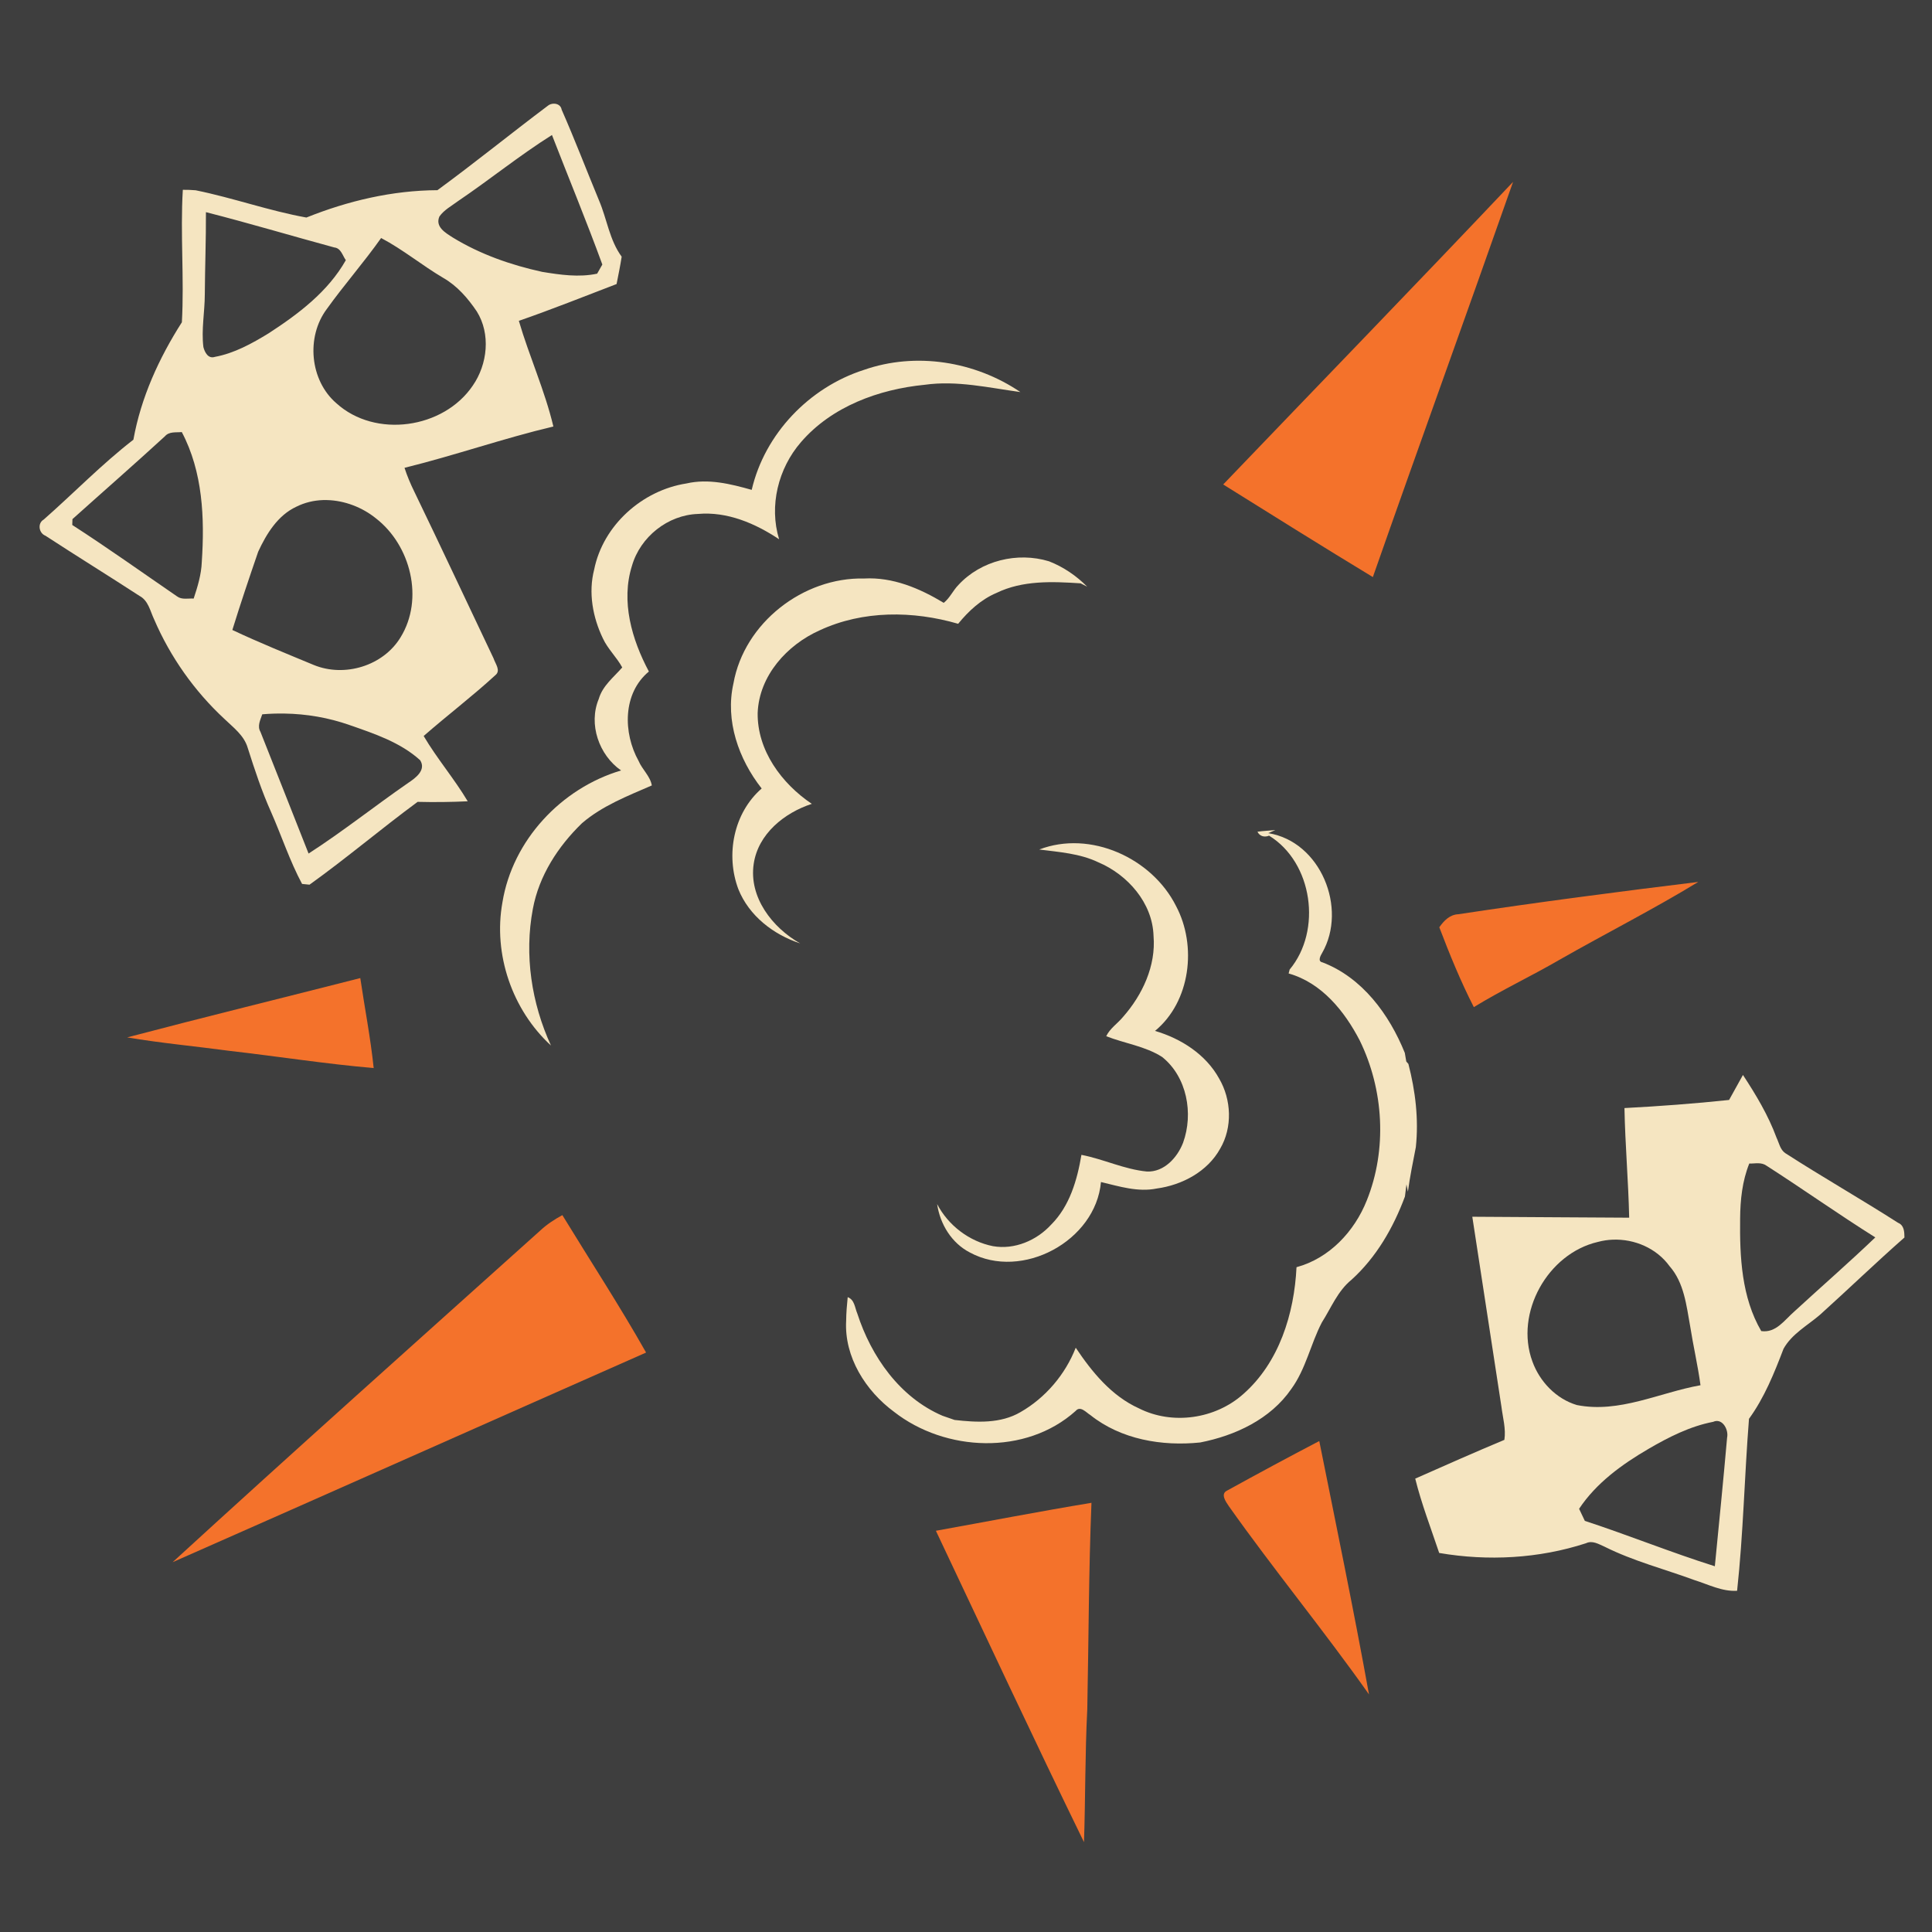
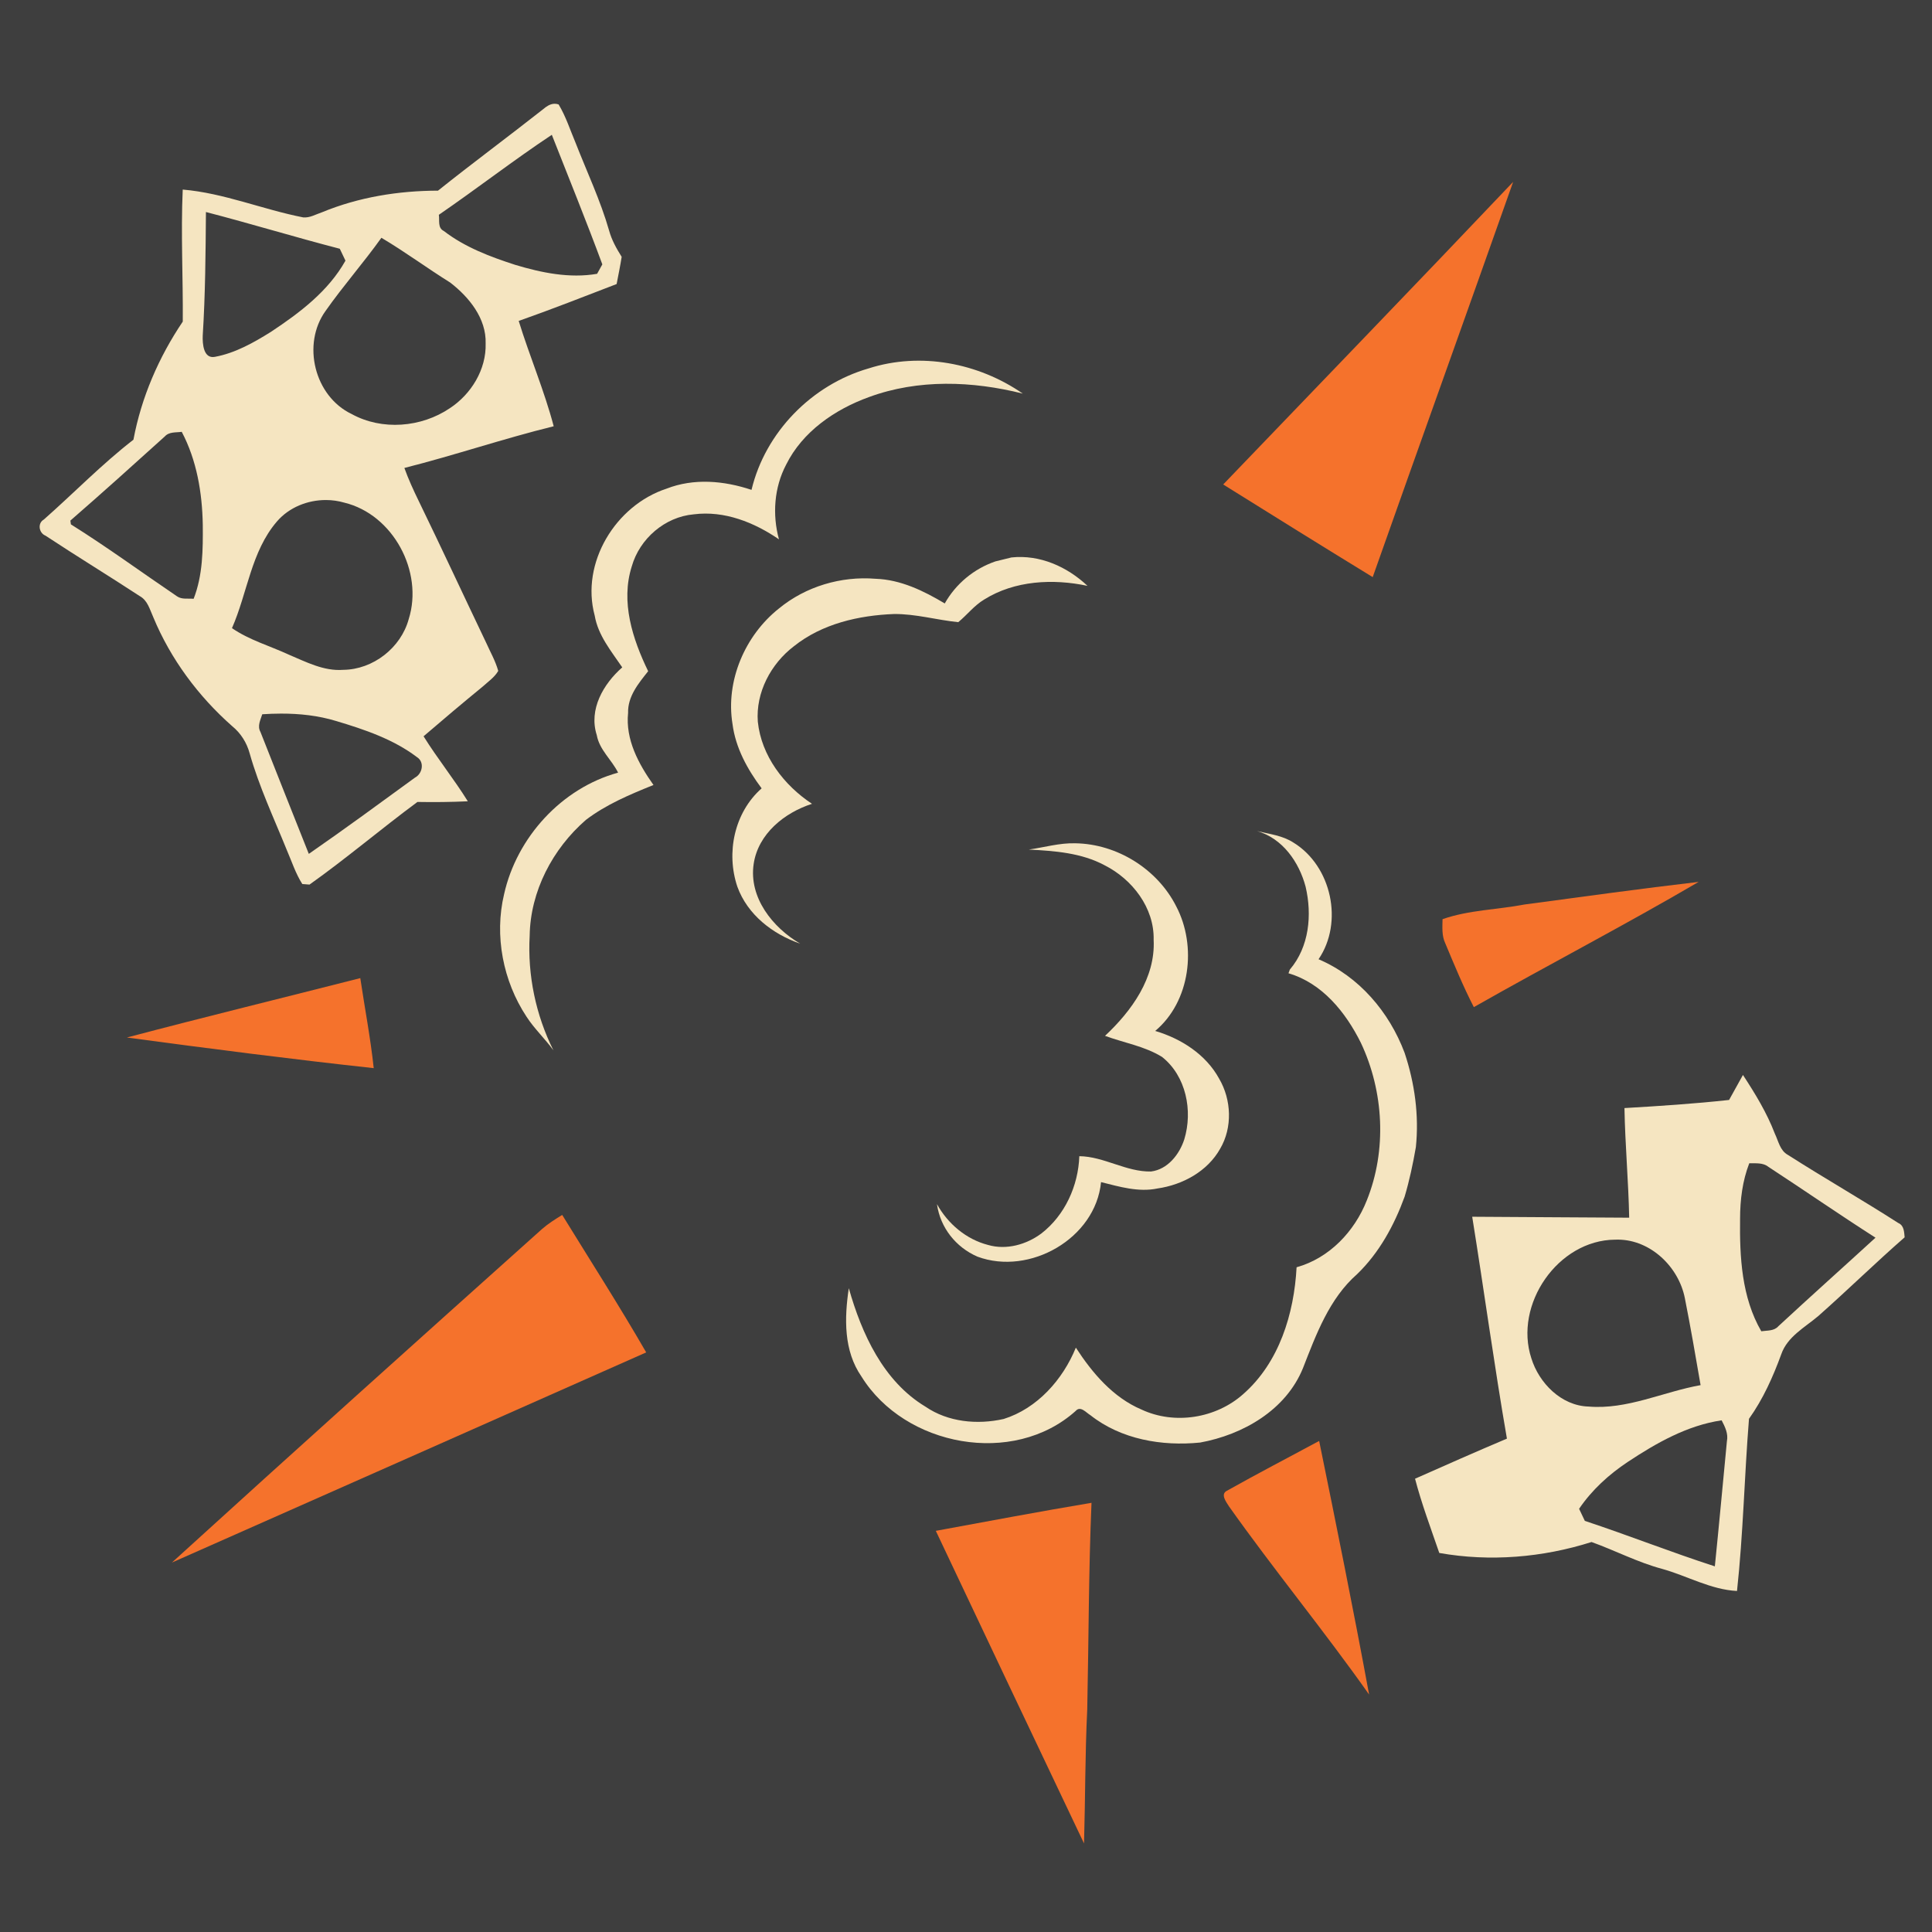
<svg xmlns="http://www.w3.org/2000/svg" width="1280" height="1280" viewBox="0 0 1024 1024" version="1.1" id="svg2">
  <defs id="defs50" />
  <path d="m 0,0 1024,0 0,1024 L 0,1024 0,0 z" id="path4" style="fill:#3e3e3e" />
-   <path d="m 293.55,54.95 c -1.16,0.012 -2.365,0.378 -3.25,1.15 -19.6,14.72 -38.69,30.24 -58.45,44.7 -23.92,0.12 -47.37,5.64 -69.45,14.5 -19.8,-3.56 -38.96,-10.45 -58.7,-14.45 -2.26,-0.2 -4.54,-0.27 -6.8,-0.25 -1.4,23.36 0.8,46.88 -0.5,70.2 -12.16,19.04 -21.68,39.91 -25.7,62.25 -16.8,13 -31.58,28.3 -47.5,42.3 -3.46,1.96 -2.64,7.24 0.9,8.6 16.52,10.78 33.31,21.14 49.85,31.9 4.7,2.48 5.65,8.05 7.75,12.45 8.56,19.9 21.35,38.01 37.25,52.75 4.72,4.56 10.43,8.71 12.35,15.35 3.66,11.5 7.44,23.01 12.4,34.05 5.56,12.62 9.88,25.87 16.4,38.05 0.98,0.12 2.97,0.3 3.95,0.4 19.56,-14.02 37.92,-29.62 57.3,-43.9 8.84,0.22 17.71,0.12 26.55,-0.3 -7.12,-11.96 -16.27,-22.6 -23.35,-34.6 12.5,-10.94 25.73,-20.98 37.95,-32.2 3.14,-2.44 -0.02,-6.15 -0.9,-8.95 -14.02,-29.46 -27.8,-58.99 -42,-88.35 -2.02,-4.08 -3.8,-8.33 -5.2,-12.65 26.5,-6.52 52.36,-15.6 78.9,-21.9 -4.54,-19.12 -12.78,-37.14 -18.3,-56 17.44,-6.04 34.56,-12.9 51.8,-19.5 0.94,-4.82 1.96,-9.66 2.7,-14.5 -6.48,-8.8 -7.78,-19.94 -12,-29.8 -6.64,-16.02 -12.82,-32.24 -19.8,-48.1 -0.362,-2.188 -2.216,-3.22 -4.15,-3.2 z m -1,16.6 c 8.88,22.88 18.28,45.59 26.7,68.65 -0.68,1.22 -2.07,3.63 -2.75,4.85 -9.64,2.06 -19.52,0.61 -29.1,-0.95 -16.58,-3.62 -32.88,-9.32 -47.4,-18.2 -3.82,-2.46 -9.48,-5.65 -7.1,-11.15 2.44,-3.5 6.47,-5.61 9.85,-8.15 16.82,-11.38 32.62,-24.23 49.8,-35.05 z m -183.4,40.9 c 22.76,5.8 45.32,12.54 68,18.7 3.6,0.36 4.37,4.29 6.15,6.75 -9.46,16.7 -25.1,28.49 -40.9,38.75 -8.82,5.4 -18.2,10.6 -28.5,12.5 -3.56,1.18 -5.38,-2.42 -6.1,-5.2 -1.14,-9.28 0.73,-18.6 0.75,-27.9 0.1,-14.54 0.66,-29.06 0.6,-43.6 z m 92.85,13.7 c 11.58,6.1 21.69,14.51 32.95,21.15 7.38,4.22 13.03,10.77 17.75,17.75 7.46,11.92 5.72,28 -2.1,39.3 -15.48,22.92 -51.69,28.11 -72.35,9.35 -14.06,-12.16 -16.09,-35.16 -5.05,-49.9 9.2,-12.86 19.7,-24.73 28.8,-37.65 z M 96.35,229 c 11.14,21.02 12.16,45.59 10.6,68.85 -0.24,6.68 -2.22,13.1 -4.3,19.4 -2.94,-0.18 -6.24,0.75 -8.8,-1.15 C 75.39,303.44 57.12,290.39 38.3,278.25 l 0.1,-3.1 c 16.32,-14.66 32.86,-29.08 49,-43.9 2.28,-2.66 5.85,-1.93 8.95,-2.25 z m 74.85,36.05 c 0.699,-0.023 1.4,-0.016 2.1,0 9.332,0.214 18.688,3.837 25.9,9.65 18.48,14.28 25.66,42.76 13.1,63.1 -9.2,15.16 -29.7,21.35 -46,14.65 -14.44,-6 -28.99,-11.87 -43.15,-18.55 4.3,-13.92 8.96,-27.72 13.7,-41.5 4.38,-9.46 10.35,-19.22 20.15,-23.8 4.469,-2.244 9.309,-3.388 14.2,-3.55 z M 150.75,378.2 c 11.743,0.18 23.42,2.185 34.55,6.1 13.1,4.56 26.94,9.15 37.4,18.65 3.28,5.18 -2.38,9.36 -6.2,11.9 -17.8,12.3 -34.77,25.83 -52.95,37.55 -8.42,-21.52 -17.04,-43 -25.5,-64.5 -1.82,-3.1 -0.03,-6.32 0.95,-9.3 3.91,-0.345 7.836,-0.46 11.75,-0.4 z" id="path6" style="fill:#f5e5c1" />
-   <path d="M 648.32,256.78 C 699.54,203.32 751.08,150.16 801.96,96.4 777.42,166.3 752.14,235.94 727.64,305.86 701.06,289.76 674.7,273.24 648.32,256.78 z" id="path10" style="fill:#f4722b" />
-   <path d="m 457.86,196.06 c 27.56,-9.64 58.94,-4.56 82.96,11.74 -16.76,-2.28 -33.68,-6.26 -50.68,-3.86 -24.36,2.38 -49.34,11.5 -65.64,30.44 -12.04,13.9 -16.96,33.72 -11.56,51.44 -12.64,-8.42 -27.52,-14.8 -43.02,-13.42 -15.96,0.54 -30.5,12.12 -34.94,27.4 -6,18.94 -0.1,39.16 8.94,56.12 -13.96,11.56 -13.72,32.58 -5.44,47.42 1.9,4.52 6.16,8.04 7,12.96 -12.82,5.58 -26.24,10.76 -36.98,19.98 -12.72,12.3 -22.82,27.86 -26.08,45.48 -4.6,24.34 -0.72,49.96 9.6,72.38 -20.56,-18.86 -30.7,-48.4 -25.72,-75.88 5.36,-32.9 31.16,-60.48 62.88,-69.9 -11.72,-8.16 -17.42,-24.52 -11.82,-37.92 2,-6.96 7.88,-11.46 12.44,-16.68 -2.94,-5.44 -7.62,-9.72 -10.24,-15.36 -5.4,-11.2 -7.8,-24.32 -4.64,-36.52 4.72,-23.5 25.48,-42 48.92,-45.64 11.62,-2.68 23.38,0.24 34.58,3.4 6.9,-29.74 30.52,-54.3 59.44,-63.58 z" id="path16" style="fill:#f5e5c1" />
-   <path d="m 507.98,310.04 c 11.92,-12.94 31.3,-17.66 48.02,-12.54 7.64,2.98 14.46,7.64 20.24,13.46 -0.88,-0.44 -2.62,-1.34 -3.48,-1.78 -15,-0.98 -30.74,-1.66 -44.64,5.1 -8.14,3.44 -14.74,9.56 -20.28,16.34 -23.94,-6.96 -50.46,-7.2 -73.38,3.46 -17.36,7.74 -32.08,24.04 -32.88,43.74 -0.3,19.9 12.72,37.5 28.7,48.24 -14.56,4.74 -28.44,15.9 -30.8,31.8 -2.64,17.74 9.9,33.84 24.62,42.16 -14.18,-4.66 -27.06,-14.58 -32.74,-28.7 -6.86,-18.16 -2.6,-40.4 12.34,-53.4 -12.2,-15.52 -19.42,-35.98 -14.96,-55.68 5.68,-32.08 36.98,-56.38 69.28,-55.62 15.18,-0.84 29.46,5.22 42.18,12.9 3.22,-2.54 4.92,-6.56 7.78,-9.48 z" id="path22" style="fill:#f5e5c1" />
-   <path d="m 666.48,440.82 c 3.14,-0.42 6.3,-0.58 9.46,-0.86 l -3.72,1.62 c 27.78,4.48 42.1,39.88 28.54,63.5 -0.82,1.38 -2.58,4.5 0.2,5 21.12,8.1 35.4,27.62 43.62,47.98 0.18,1.14 0.58,3.42 0.78,4.56 l 1.12,1.28 c 3.72,14.38 5.52,29.28 3.94,44.14 -1.52,7.82 -3.14,15.66 -4.2,23.58 -0.18,-0.96 -0.56,-2.92 -0.76,-3.9 -0.2,1.62 -0.62,4.86 -0.82,6.48 -6.14,16.52 -15.16,32.2 -28.34,44.12 -7.32,5.94 -10.76,14.88 -15.7,22.62 -5.98,11.48 -8.46,24.66 -16.2,35.26 -11.02,16 -29.68,24.7 -48.28,28.34 -20.24,2.1 -41.96,-1.58 -58.2,-14.52 -2.26,-1.4 -5.3,-5.14 -7.82,-2.18 -26.4,23.68 -69.08,21.7 -96.26,0.44 -15.02,-11.08 -26.42,-29.06 -25.36,-48.22 0.04,-4.2 0.4,-8.4 0.82,-12.54 3.68,1.36 3.76,5.62 5.1,8.7 7.38,22.82 22.52,44.46 45.14,54.16 2.12,0.7 4.26,1.44 6.4,2.22 11.72,1.34 24.38,2.04 34.96,-4.16 13.2,-7.56 23.74,-19.94 29.26,-34.12 8.64,12.92 19,25.6 33.5,32.14 17.74,8.96 40.5,5.64 55.28,-7.56 19.04,-16.72 27.04,-42.62 28.24,-67.26 17.4,-4.7 30.72,-18.96 37.24,-35.38 10.88,-27.04 9.02,-58.72 -3.74,-84.8 -8.04,-15.52 -20.2,-30.58 -37.68,-35.5 0.12,-0.52 0.4,-1.56 0.54,-2.08 17.24,-20.66 12.28,-56.7 -10.9,-70.96 -2.42,1.02 -5.04,0.32 -6.16,-2.1 z" id="path26" style="fill:#f5e5c1" />
-   <path d="m 550.82,450.26 c 27.12,-10.4 59.76,4.52 72.52,29.98 11.16,21.02 7.68,50.66 -11.16,66.16 13.8,4.06 26.94,12.44 34,25.28 6.52,11.16 7.14,25.9 0.52,37.16 -6.7,12.14 -20.18,19.28 -33.62,21.1 -9.98,2.04 -19.9,-1.16 -29.54,-3.44 -2.82,31.28 -41.84,52.26 -69.42,37.38 -9.74,-5 -15.88,-15.04 -17.42,-25.7 5.88,11.32 17.06,19.84 29.62,22.32 11.38,1.98 23.12,-3.02 30.8,-11.4 9.82,-9.82 13.82,-23.66 16.06,-37 11.76,2.26 22.78,7.72 34.78,8.84 9.06,0.34 16.08,-7.42 19.1,-15.28 5.6,-15.44 2.08,-34.9 -11.1,-45.44 -8.98,-5.74 -19.84,-7.16 -29.64,-11 1.96,-4.16 6.04,-6.74 8.9,-10.22 10.28,-11.66 17.52,-27.08 16.18,-42.94 -0.52,-17.52 -13.72,-32.46 -29.34,-39.06 -9.76,-4.66 -20.68,-5.38 -31.24,-6.74 z" id="path28" style="fill:#f5e5c1" />
-   <path d="m 772.98,484.56 c 42.28,-6.4 84.7,-11.94 127.14,-17.12 -24.02,14.64 -49.18,27.36 -73.62,41.3 -14.94,8.68 -30.6,16.02 -45.34,25.06 -7,-13.68 -12.82,-27.96 -18.3,-42.32 2.44,-3.48 5.56,-6.74 10.12,-6.92 z" id="path30" style="fill:#f4722b" />
-   <path d="m 67.4,549.84 c 41.1,-10.82 82.38,-20.92 123.56,-31.44 2.34,15.9 5.44,31.7 7.1,47.7 -25.5,-2.2 -50.82,-6.2 -76.26,-9.1 -18.12,-2.46 -36.36,-4.1 -54.4,-7.16 z" id="path32" style="fill:#f4722b" />
-   <path style="fill:#f5e5c1" d="m 923.8,569.75 c -2.46,4.4 -4.91,8.81 -7.35,13.25 -18.42,1.96 -36.95,3.32 -55.45,4.3 0.36,19.38 2.08,38.72 2.5,58.1 -27.72,-0.2 -55.43,-0.28 -83.15,-0.5 5.18,33.58 10.29,67.17 15.45,100.75 0.72,5.8 2.45,11.64 1.55,17.5 -15.84,6.64 -31.55,13.59 -47.25,20.55 3.32,13.38 8.32,26.3 12.7,39.4 25.82,4.42 52.82,2.99 77.8,-5.15 3.42,-1.64 6.7,0.46 9.8,1.8 15.22,7.64 31.83,11.89 47.75,17.75 7.4,2.32 14.59,6.13 22.55,5.65 3.3,-30.28 3.9,-60.79 6.3,-91.15 8.16,-11.22 13.38,-24.22 18.3,-37.1 4.4,-7.92 12.72,-12.34 19.4,-18.1 15,-13.52 29.54,-27.58 44.7,-40.9 -0.06,-3.04 -0.12,-6.46 -3.4,-7.8 -19.72,-12.62 -40.07,-24.22 -59.75,-36.9 -2.74,-1.84 -3.31,-5.42 -4.65,-8.2 -4.38,-11.86 -10.88,-22.71 -17.8,-33.25 z m 8.05,46.8 c 1.565,0.03 3.11,0.32 4.45,1.3 19.38,12.44 38.15,25.76 57.65,38 -14,13.4 -28.64,26.13 -42.9,39.25 -5.2,4.5 -9.71,11.52 -17.55,10.4 -10.46,-17.92 -11.44,-39.36 -11.2,-59.6 0.08,-9.94 1.13,-19.92 4.85,-29.2 1.52,0.06 3.135,-0.18 4.7,-0.15 z m -77.05,40.5 c 11.538,-0.454 23.242,4.56 30.1,14.05 7.68,8.72 8.92,20.72 10.9,31.7 1.64,10.5 4.08,20.86 5.5,31.4 -21.76,3.88 -42.97,14.98 -65.55,10.5 -10.98,-3.28 -19.71,-12.44 -23.55,-23.1 -9.48,-25.74 8.14,-57.21 34.7,-63.35 2.58,-0.701 5.237,-1.095 7.9,-1.2 z m 54.95,96.1 c 3.938,-0.207 6.438,5.16 5.65,8.8 -2,22.74 -4.28,45.48 -6.5,68.2 -23.2,-7.3 -45.78,-16.49 -68.9,-24.05 -1.02,-2.14 -2.05,-4.26 -3.05,-6.4 9.14,-13.76 22.77,-23.58 36.85,-31.8 10.68,-6.22 21.98,-11.94 34.2,-14.3 0.615,-0.28 1.187,-0.42 1.75,-0.45 z" id="path34" />
-   <path d="m 286.34,652.22 c 3.5,-3.28 7.52,-5.9 11.72,-8.18 14.82,24.26 30.4,48.1 44.38,72.84 C 258.76,753.86 175.18,791.1 91.48,828 155.98,768.92 221.26,710.66 286.34,652.22 z" id="path38" style="fill:#f4722b" />
-   <path d="m 650.28,790.1 c 16.22,-8.94 32.54,-17.74 48.96,-26.32 8.98,44.72 18.24,89.42 26.36,134.3 -23.92,-33.88 -50.34,-65.94 -74.3,-99.78 -1.48,-2.22 -4.58,-6.4 -1.02,-8.2 z" id="path44" style="fill:#f4722b" />
-   <path d="m 496.04,811.34 c 27.48,-4.96 54.9,-10.26 82.46,-14.82 -1.48,36.46 -1.48,72.98 -2.22,109.46 -1.2,23.44 -0.96,46.94 -1.74,70.4 -26.7,-54.74 -52.46,-109.98 -78.5,-165.04 z" id="path46" style="fill:#f4722b" />
+   <path style="fill:#f5e5c1" d="M 367.219 68.75 C 364.445 68.865 362.006 70.481 359.812 72.375 C 336.762 90.525 313.113 107.987 290.188 126.312 C 263.988 126.362 237.581 130.606 213.281 140.656 C 209.256 141.981 205.281 144.431 200.906 144.031 C 174.131 138.806 148.338 127.894 121.062 125.594 C 119.763 154.719 121.319 183.912 121.094 213.062 C 105.169 236.662 93.656 263.262 88.406 291.312 C 67.431 307.562 48.938 326.663 29.062 344.188 C 24.712 346.637 25.75 353.125 30.125 354.875 C 50.775 368.5 71.894 381.387 92.594 394.938 C 97.844 397.812 99.263 403.887 101.562 408.938 C 113.037 436.613 131.356 461.262 153.781 481.062 C 159.531 485.712 163.512 492.094 165.438 499.219 C 171.662 521.219 181.419 541.938 189.969 563.062 C 193.269 570.663 195.806 578.663 200.281 585.688 C 201.481 585.788 203.863 585.987 205.062 586.062 C 229.537 568.663 252.438 549.163 276.562 531.312 C 287.688 531.513 298.812 531.4 309.938 530.875 C 300.762 516.1 289.8 502.562 280.625 487.812 C 293.575 476.663 306.644 465.669 319.844 454.844 C 323.419 451.569 327.644 448.75 330.094 444.5 C 328.244 437.825 324.769 431.837 321.969 425.562 C 307.069 394.387 292.538 363.044 277.438 331.969 C 273.938 324.794 270.606 317.556 267.906 310.031 C 301.106 301.656 333.594 290.581 366.844 282.406 C 360.594 258.706 350.881 236.05 343.656 212.625 C 365.456 204.95 386.956 196.488 408.531 188.188 C 409.681 182.188 410.925 176.181 411.875 170.156 C 408.45 164.706 405.262 159.037 403.562 152.812 C 397.837 132.812 388.863 113.912 381.312 94.562 C 377.712 86.037 374.894 77.138 370.094 69.188 C 369.094 68.844 368.143 68.712 367.219 68.75 z M 365.594 89.312 C 376.844 117.888 388.413 146.356 399.062 175.156 C 398.212 176.706 396.469 179.856 395.594 181.406 C 377.394 184.556 358.794 180.719 341.344 175.469 C 324.719 170.094 307.956 163.781 294.031 153.031 C 289.831 150.981 291.325 146.037 290.75 142.312 C 315.95 125.013 340.119 106.237 365.594 89.312 z M 136.438 140.469 C 166.113 148.169 195.45 157.113 225.125 164.812 L 228.875 172.688 C 217.525 192.963 198.531 207.244 179.531 219.844 C 168.056 227.019 155.887 233.906 142.438 236.406 C 134.762 237.906 134.113 227.731 134.312 222.406 C 136.037 195.131 136.213 167.794 136.438 140.469 z M 252.688 157.531 C 268.288 166.781 282.875 177.588 298.25 187.188 C 310.75 196.812 322.25 210.931 321.75 227.531 C 322.25 244.781 312.175 261.169 298 270.469 C 279.15 283.219 253.1 285.387 233 274.312 C 208.325 262.562 199.819 228.019 215.719 205.969 C 227.394 189.344 240.887 174.081 252.688 157.531 z M 120.406 286.094 C 130.356 304.919 133.969 326.438 134.344 347.562 C 134.494 364.087 134.406 381.094 128.281 396.719 C 124.631 396.344 120.537 397.319 117.312 395.094 C 93.862 379.219 70.969 362.431 46.969 347.406 C 46.869 346.781 46.7 345.531 46.625 344.906 C 67.7 326.581 88.463 307.881 109.188 289.156 C 112.088 285.931 116.556 286.669 120.406 286.094 z M 216.031 331.281 C 220.107 331.296 224.156 331.869 228.062 333 C 260.438 340.825 280.706 378.738 270.781 410.188 C 265.606 429.212 247.162 443.581 227.438 443.781 C 214.512 444.781 202.713 438.506 191.188 433.656 C 178.662 427.856 165.137 424.056 153.688 416.156 C 163.988 392.781 166.319 365.425 183.469 345.5 C 191.512 336.144 203.804 331.237 216.031 331.281 z M 186.125 472.781 C 198.523 472.755 210.906 474.081 222.812 477.719 C 241.512 483.319 260.619 489.738 276.344 501.688 C 281.394 504.913 279.887 512.612 274.938 515.188 C 251.613 532.188 228.319 549.294 204.594 565.719 C 193.894 538.794 183.162 511.887 172.562 484.938 C 170.338 481.012 172.575 476.994 173.75 473.219 C 177.869 472.944 181.992 472.79 186.125 472.781 z " transform="scale(0.8,0.8)" id="path6" />
+   <path d="M 648.32,256.78 C 699.56,203.34 751.04,150.12 802,96.4 777.32,166.28 752.24,236 727.56,305.88 c -26.5,-16.22 -52.88,-32.64 -79.24,-49.1 z" id="path10" style="fill:#f5722c" />
+   <path d="m 460.4,195.26 c 27.46,-8.8 58.18,-2.94 81.7,13.36 -26.7,-6.72 -55.42,-7.78 -81.54,1.84 -18.04,6.52 -35.24,18.32 -43.92,35.88 -6.34,12.06 -7.34,26.46 -3.78,39.52 -13.12,-9 -28.94,-15.32 -45.1,-13.26 -15.32,1.32 -28.7,12.88 -32.9,27.56 -6,18.88 0.42,38.54 8.68,55.6 -5.12,6.44 -10.9,13.36 -10.64,22.12 -1.46,14.12 5.58,27.06 13.46,38.18 -12.46,5.02 -25.06,10.3 -35.82,18.5 -17.64,15.34 -29.46,37.82 -29.8,61.44 -1.18,20.84 3.24,42.04 12.58,60.7 -4.46,-6.18 -10.12,-11.42 -14.26,-17.84 -12.44,-18.86 -17.14,-42.9 -11.88,-64.94 6.74,-30.12 30.5,-56.2 60.42,-64.4 -3.4,-6.88 -9.88,-12.04 -11.3,-19.88 -4.38,-13.66 3.52,-27.14 13.5,-35.92 -5.82,-8.6 -12.8,-16.88 -14.6,-27.46 -7.54,-27.92 11.08,-58.4 38.02,-67.24 14.54,-5.7 30.56,-4.24 45.1,0.62 7.3,-30.58 31.98,-55.7 62.08,-64.38 z" id="path16" style="fill:#f5e5c1" />
+   <path d="m 527.56,297.56 c 2.84,-0.7 5.66,-1.38 8.52,-2.1 15.06,-1.6 29.52,4.9 40.32,15.06 -18.24,-3.88 -38.6,-2.88 -54.76,7.24 -5.28,3.14 -9.04,8.14 -13.74,12 -11.36,-1.14 -22.52,-4.42 -34.02,-4.32 -18.76,0.72 -38.2,5.16 -53.14,17.12 -12.16,9.28 -20.24,24.48 -19.08,39.98 1.9,18.14 13.86,33.68 28.72,43.5 -14.62,4.7 -28.56,15.9 -30.92,31.88 -2.64,17.8 10.06,33.72 24.66,42.24 -14.58,-5.04 -27.92,-15.32 -33.3,-30.18 -6.08,-18 -1.64,-39.32 12.86,-52.14 -7.54,-10.08 -13.82,-21.46 -15.44,-34.12 -3.72,-22.86 6.6,-46.92 24.6,-61.2 14.18,-11.68 32.94,-17.24 51.2,-15.76 13.3,0.44 25.5,6.38 36.7,13.08 5.9,-10.46 15.48,-18.38 26.82,-22.28 z" id="path22" style="fill:#f5e5c1" />
+   <path d="m 666.26,440.48 c 6.56,1.6 13.56,2.34 19.34,6.14 20.18,12.42 26.6,42.22 13.26,61.8 21.48,9.14 37.48,27.96 45.6,49.58 5.36,16.08 7.72,33.12 5.98,50.02 -1.54,8.84 -3.4,17.64 -5.96,26.24 -5.52,15.16 -13.44,29.7 -25.12,41 -14.82,12.98 -21.78,32.02 -28.76,49.88 -9.04,22.24 -31.76,35.28 -54.5,39.44 -20.22,2.04 -41.86,-1.64 -58.14,-14.48 -2.3,-1.36 -5.28,-5.22 -7.86,-2.24 -33.08,29.62 -90.5,18.8 -113.46,-18.2 -9.56,-13.72 -9.12,-31.06 -6.76,-46.88 6.86,24.14 18.26,49.28 40.6,62.76 12.02,8.24 27.5,9.68 41.46,6.56 17.8,-5.56 31.4,-20.88 38.28,-37.82 8.74,13.46 19.7,26.4 34.82,32.82 17.56,8.2 39.54,4.64 53.94,-8.24 19.04,-16.72 26.92,-42.58 28.24,-67.18 17.34,-4.84 30.7,-18.94 37.2,-35.42 10.72,-26.6 9.06,-57.68 -3.12,-83.52 -8,-16.12 -20.44,-31.64 -38.38,-36.88 0.18,-0.48 0.54,-1.46 0.72,-1.96 10.28,-12.02 11.86,-29 8.36,-43.92 -3.46,-13.06 -12.2,-25.64 -25.74,-29.5 z" id="path26" style="fill:#f5e5c1" />
+   <path d="m 545.28,450.28 c 8.22,-1.14 16.32,-3.58 24.7,-3.32 22.1,0.34 43.5,13.68 53.46,33.46 11.02,21.02 7.48,50.4 -11.16,66 13.76,4.08 26.88,12.44 33.9,25.32 6.54,11.14 7.14,25.88 0.52,37.12 -6.7,12 -19.94,19.16 -33.24,21.06 -10.08,2.1 -20.16,-0.96 -29.88,-3.38 -2.92,29.92 -37.88,49.74 -65.48,39.52 -11.46,-4.94 -19.78,-15.42 -21.48,-27.84 5.72,10.38 15.52,18.68 27.1,21.64 9.7,2.8 20.32,-0.2 28.24,-6.1 12.5,-9.68 19.56,-25.32 20.1,-40.96 13.1,0.16 24.78,8.38 38,8.12 8.84,-1.1 15.06,-9.06 17.64,-17.04 4.6,-15.12 0.98,-33.58 -11.78,-43.68 -9.22,-5.7 -20.18,-7.48 -30.24,-11.18 14.08,-13.18 26.8,-30.7 25.78,-50.92 0.38,-16.94 -11.32,-32.08 -25.98,-39.48 -12.32,-6.62 -26.52,-7.62 -40.2,-8.34 z" id="path28" style="fill:#f5e5c1" />
+   <path d="m 808.04,479.4 c 30.74,-4.1 61.48,-8.4 92.28,-11.98 -39.24,22.98 -79.64,43.92 -119.16,66.38 -5.66,-11 -10.36,-22.44 -15.14,-33.84 -1.9,-4 -1.52,-8.48 -1.44,-12.78 13.98,-4.9 29,-5 43.46,-7.78 z" id="path30" style="fill:#f5722c" />
+   <path d="m 67.24,549.9 c 41.14,-10.86 82.48,-20.96 123.72,-31.48 2.36,15.9 5.42,31.72 7.12,47.72 -43.68,-4.76 -87.3,-10.38 -130.84,-16.24 z" id="path32" style="fill:#f5722c" />
+   <path style="fill:#f5e5c1" d="M 1154.75 712.188 C 1151.65 717.688 1148.588 723.225 1145.562 728.75 C 1122.513 731.275 1099.375 732.775 1076.25 734.125 C 1076.675 758.35 1078.9 782.525 1079.375 806.75 C 1044.725 806.5 1010.025 806.4 975.375 806.125 C 983.25 855.1 989.9 904.275 998.375 953.125 C 978 961.75 957.7 970.712 937.5 979.688 C 941.875 996.388 947.962 1012.55 953.562 1028.875 C 987.138 1034.825 1022.013 1031.925 1054.438 1021.625 C 1070.062 1027.225 1085.025 1035.112 1101.25 1039.438 C 1117.825 1044.062 1133.412 1053.188 1150.812 1054.062 C 1154.938 1016.188 1155.7 978 1158.75 940 C 1168.05 926.975 1174.65 912.25 1180.125 897.25 C 1184.15 885.575 1195.725 879.462 1204.625 871.938 C 1223.95 854.862 1242.45 836.725 1261.875 819.75 C 1261.5 816.175 1261.55 811.925 1257.625 810.25 C 1233.525 794.775 1208.625 780.55 1184.5 765.125 C 1179.275 762.3 1178.25 755.938 1175.875 751.062 C 1170.575 737.212 1162.825 724.538 1154.75 712.188 z M 1158.938 770.688 C 1163.213 770.812 1167.938 770.156 1171.562 773.031 C 1195.312 788.556 1218.662 804.7 1242.562 820 C 1221.162 839.6 1199.525 858.9 1178.25 878.625 C 1175.375 881.95 1170.806 881.4 1166.906 882 C 1153.856 859.525 1152.519 832.725 1152.844 807.375 C 1152.869 794.9 1154.412 782.388 1158.938 770.688 z M 1072.125 821.281 C 1093.644 821.49 1112.157 839.348 1116.25 860.031 C 1120.05 879.181 1123.362 898.438 1126.688 917.688 C 1101.862 922.112 1078.112 934.05 1052.438 931.875 C 1034.487 931.375 1019.638 916.381 1014.562 899.906 C 1002.862 864.331 1032.106 821.587 1070.031 821.312 C 1070.731 821.282 1071.431 821.275 1072.125 821.281 z M 1140.625 941 C 1142.85 945.275 1145.125 949.812 1144.125 954.812 C 1141.45 982.462 1138.95 1010.125 1136.125 1037.75 C 1107.175 1028.4 1078.875 1017.175 1050 1007.625 C 1048.725 1004.95 1047.438 1002.275 1046.188 999.625 C 1054.662 987.125 1065.912 976.888 1078.438 968.562 C 1097.388 956.013 1117.825 944.375 1140.625 941 z " transform="scale(0.8,0.8)" id="path34" />
+   <path d="m 287.36,651.34 c 3.26,-2.84 6.94,-5.14 10.62,-7.4 14.92,24.24 30.3,48.2 44.52,72.86 -83.78,37.16 -167.58,74.32 -251.4,111.4 65.12,-59.28 130.66,-118.12 196.26,-176.86 z" id="path38" style="fill:#f5722c" />
+   <path d="m 650.24,790.16 c 16.16,-9.06 32.6,-17.66 48.94,-26.42 9.14,44.74 18.2,89.52 26.48,134.42 -23.9,-33.88 -50.32,-65.94 -74.28,-99.76 -1.4,-2.24 -4.68,-6.42 -1.14,-8.24 z" id="path44" style="fill:#f5722c" />
+   <path d="m 496,811.38 c 27.48,-5.06 54.96,-10.24 82.52,-14.86 -1.54,36.5 -1.48,73.06 -2.26,109.58 -1.16,23.64 -1.02,47.3 -1.7,70.96 C 548.32,921.84 522.08,866.64 496,811.38 z" id="path46" style="fill:#f5722c" />
</svg>
